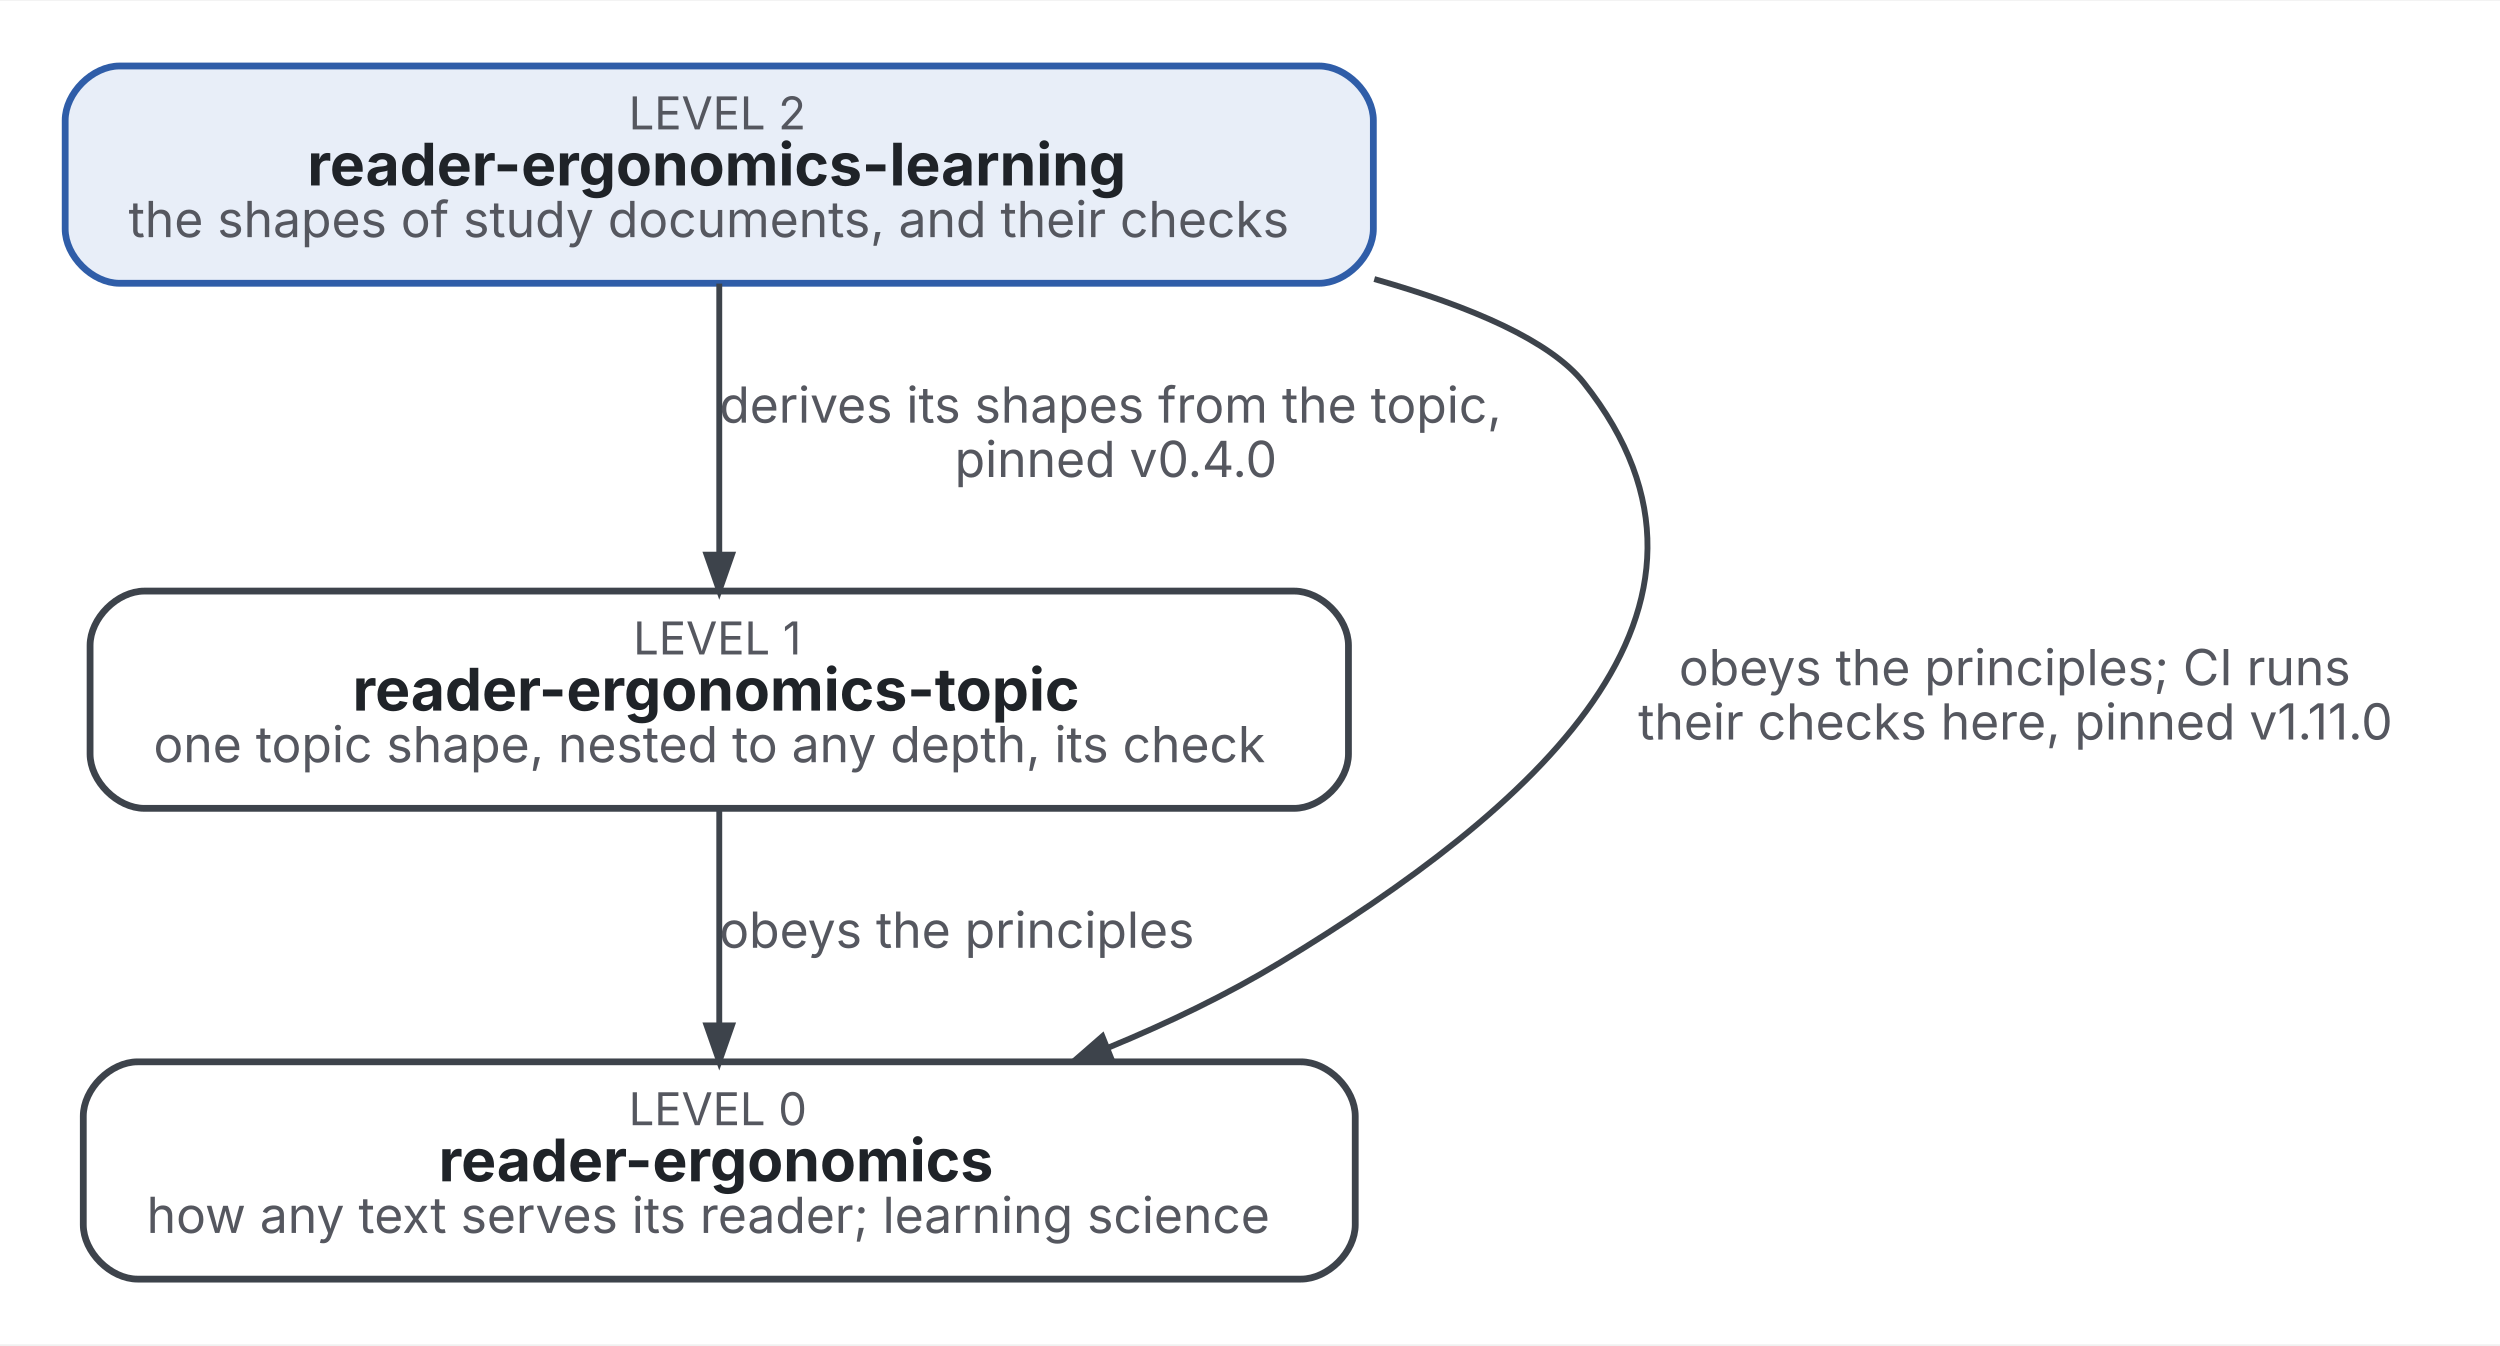
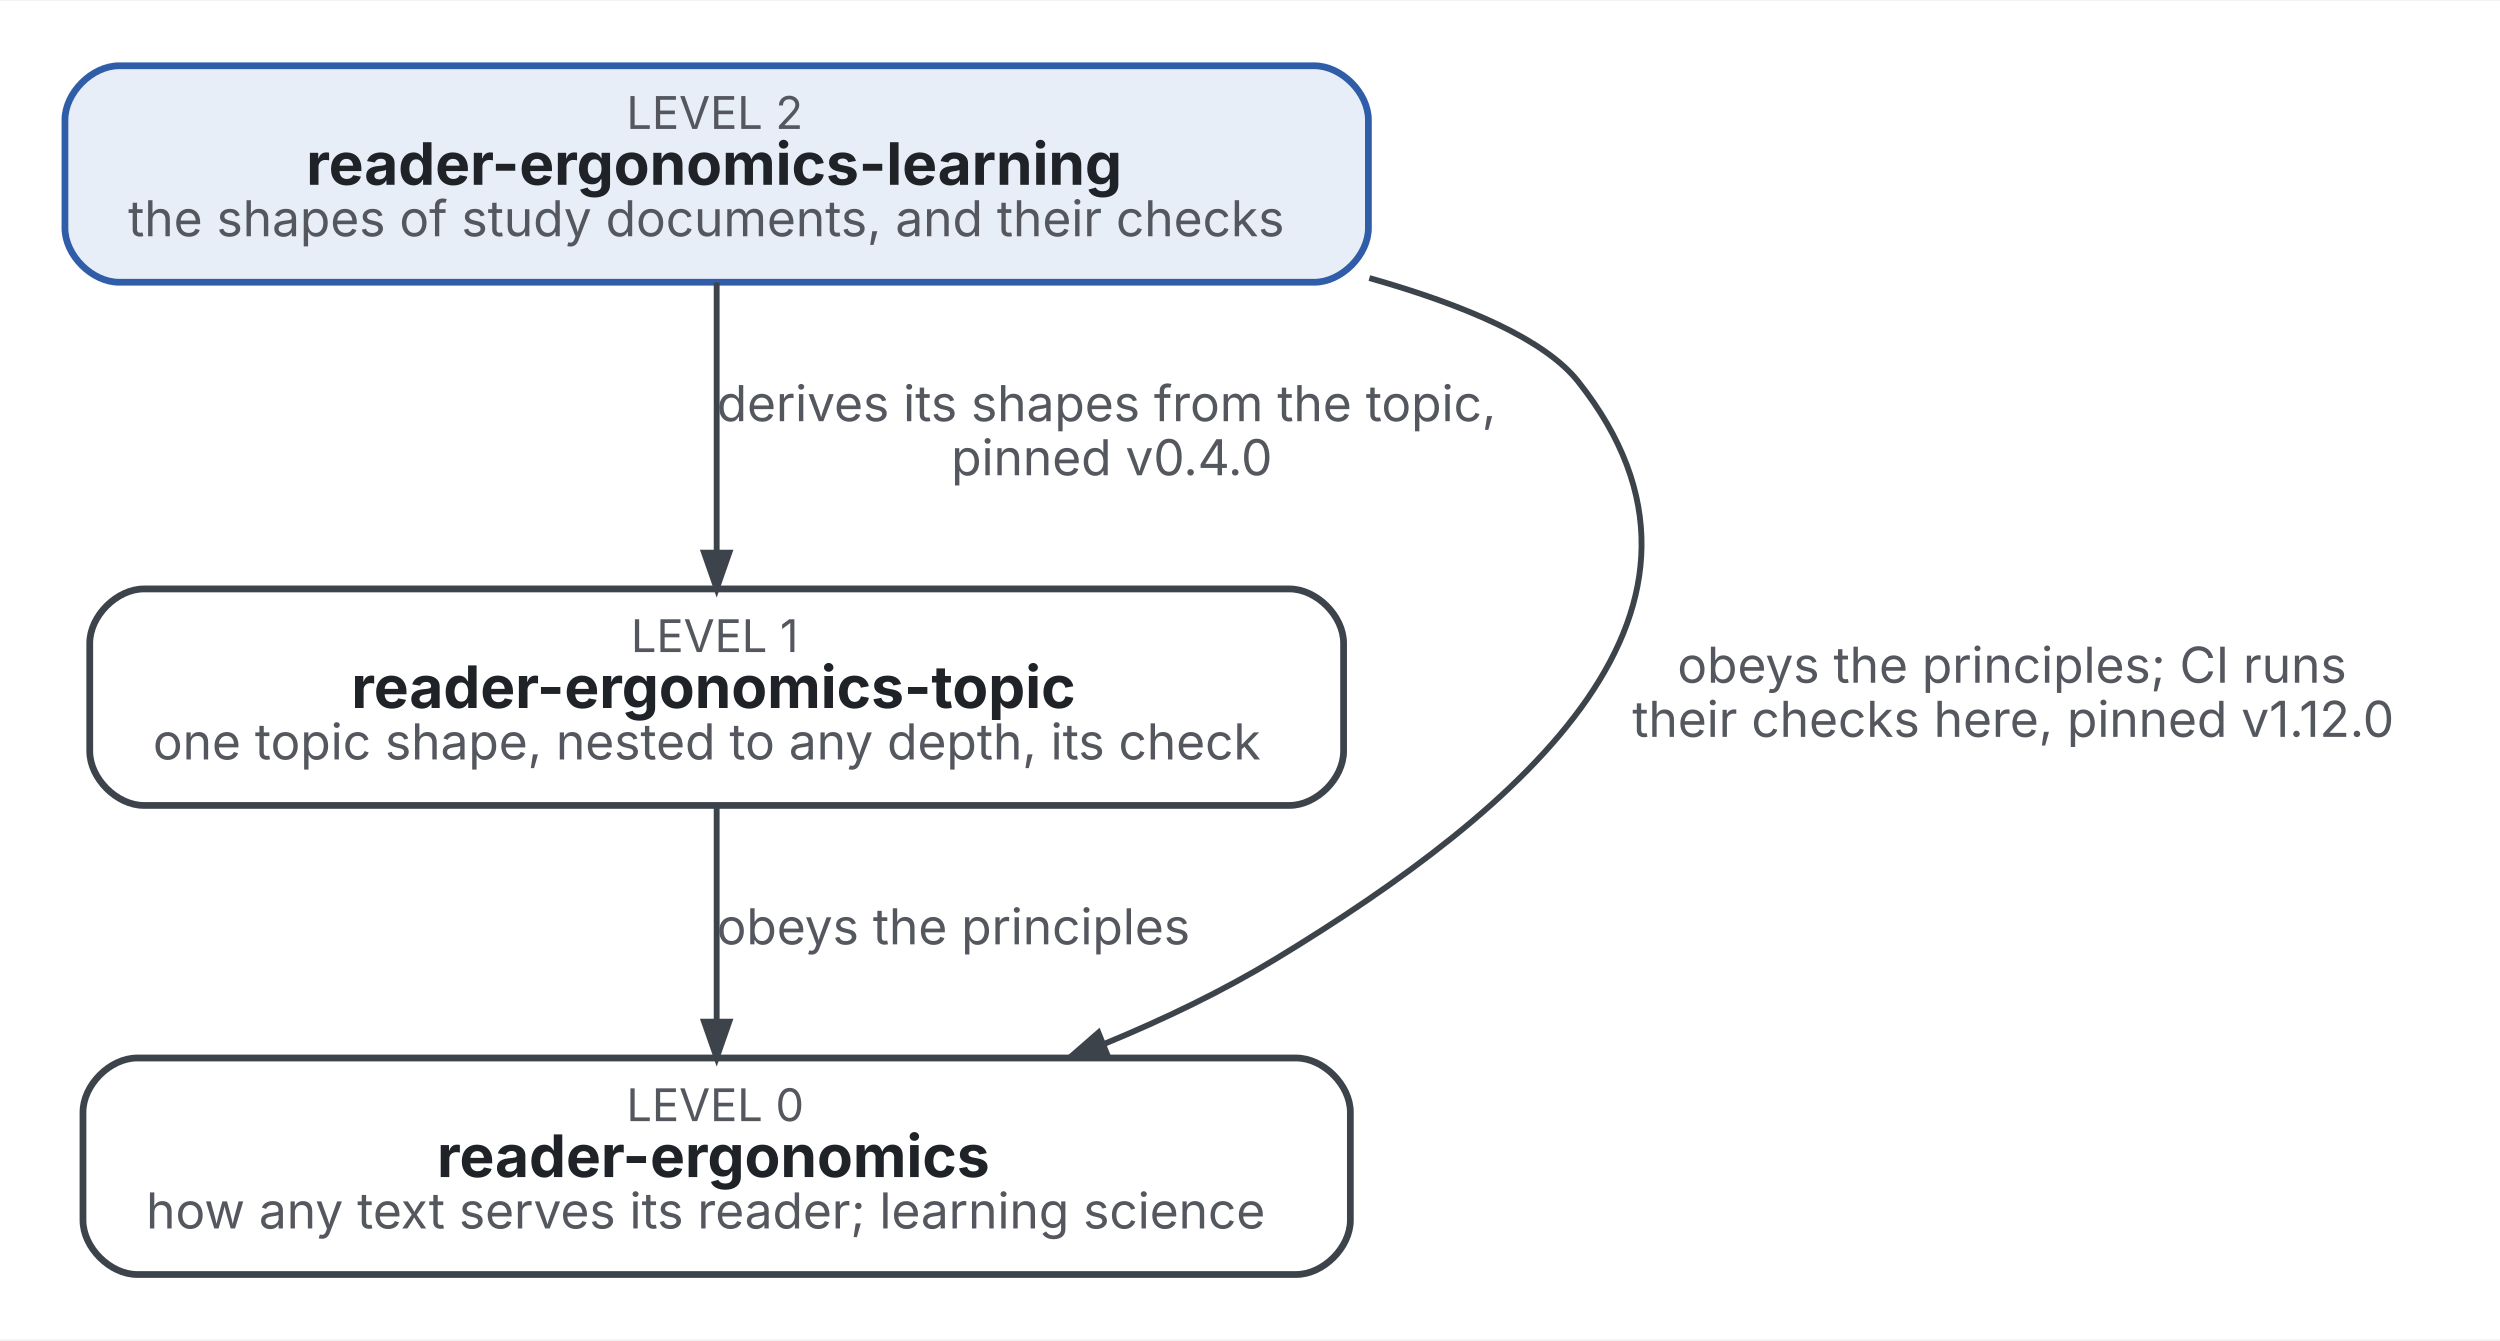
- <svg xmlns="http://www.w3.org/2000/svg" width="552pt" height="297pt" viewBox="0.00 0.00 552.30 296.80">
+ <svg xmlns="http://www.w3.org/2000/svg" width="554pt" height="297pt" viewBox="0.00 0.00 554.30 296.80">
  <g id="graph0" class="graph" transform="scale(1 1) rotate(0) translate(14.4 282.4)">
-     <polygon fill="white" stroke="transparent" points="-14.4,14.4 -14.4,-282.4 537.9,-282.4 537.9,14.4 -14.4,14.4" />
+     <polygon fill="white" stroke="transparent" points="-14.4,14.4 -14.4,-282.4 539.9,-282.4 539.9,14.4 -14.4,14.4" />
    <g id="node1" class="node">
      <path fill="#e8eef8" stroke="#2f5da8" stroke-width="1.5" d="M277,-268C277,-268 12,-268 12,-268 6,-268 0,-262 0,-256 0,-256 0,-232 0,-232 0,-226 6,-220 12,-220 12,-220 277,-220 277,-220 283,-220 289,-226 289,-232 289,-232 289,-256 289,-256 289,-262 283,-268 277,-268" />
      <text text-anchor="start" x="124.5" y="-254" font-family="Inter" font-size="10.00" fill="#55575f">LEVEL 2</text>
      <text text-anchor="start" x="53.5" y="-241.6" font-family="Inter" font-weight="bold" font-size="13.00" fill="#1f2328">reader-ergonomics-learning</text>
      <text text-anchor="start" x="14" y="-230.2" font-family="Inter" font-size="11.00" fill="#55575f">the shapes of study documents, and their checks</text>
    </g>
    <g id="node2" class="node">
      <path fill="#ffffff" stroke="#3d434b" stroke-width="1.5" d="M271.5,-152C271.5,-152 17.5,-152 17.5,-152 11.5,-152 5.5,-146 5.5,-140 5.5,-140 5.5,-116 5.5,-116 5.5,-110 11.5,-104 17.5,-104 17.5,-104 271.5,-104 271.5,-104 277.5,-104 283.5,-110 283.5,-116 283.5,-116 283.5,-140 283.5,-140 283.5,-146 277.5,-152 271.5,-152" />
      <text text-anchor="start" x="125.5" y="-138" font-family="Inter" font-size="10.00" fill="#55575f">LEVEL 1</text>
      <text text-anchor="start" x="63.5" y="-125.6" font-family="Inter" font-weight="bold" font-size="13.00" fill="#1f2328">reader-ergonomics-topic</text>
      <text text-anchor="start" x="19.5" y="-114.2" font-family="Inter" font-size="11.00" fill="#55575f">one topic shape, nested to any depth, its check</text>
    </g>
    <g id="edge1" class="edge">
      <path fill="none" stroke="#3d434b" stroke-width="1.3" d="M144.5,-219.93C144.5,-202.7 144.5,-178.97 144.5,-160.07" />
      <polygon fill="#3d434b" stroke="#3d434b" stroke-width="1.3" points="147.3,-160.04 144.5,-152.04 141.7,-160.04 147.3,-160.04" />
      <text text-anchor="start" x="144.5" y="-189.2" font-family="Inter" font-size="11.00" fill="#55575f">  derives its shapes from the topic,</text>
      <text text-anchor="start" x="196.5" y="-177.2" font-family="Inter" font-size="11.00" fill="#55575f">  pinned v0.4.0</text>
    </g>
    <g id="node3" class="node">
      <path fill="#ffffff" stroke="#3d434b" stroke-width="1.5" d="M273,-48C273,-48 16,-48 16,-48 10,-48 4,-42 4,-36 4,-36 4,-12 4,-12 4,-6 10,0 16,0 16,0 273,0 273,0 279,0 285,-6 285,-12 285,-12 285,-36 285,-36 285,-42 279,-48 273,-48" />
      <text text-anchor="start" x="124.5" y="-34" font-family="Inter" font-size="10.00" fill="#55575f">LEVEL 0</text>
      <text text-anchor="start" x="82.5" y="-21.6" font-family="Inter" font-weight="bold" font-size="13.00" fill="#1f2328">reader-ergonomics</text>
      <text text-anchor="start" x="18" y="-10.2" font-family="Inter" font-size="11.00" fill="#55575f">how any text serves its reader; learning science</text>
    </g>
    <g id="edge3" class="edge">
      <path fill="none" stroke="#3d434b" stroke-width="1.3" d="M289.21,-220.93C310.72,-214.84 328.15,-207.28 335.5,-198 375.36,-147.66 323.39,-103.32 268.5,-70 256.72,-62.85 243.62,-56.57 230.48,-51.15" />
      <polygon fill="#3d434b" stroke="#3d434b" stroke-width="1.3" points="231.22,-48.43 222.75,-48.06 229.14,-53.63 231.22,-48.43" />
-       <text text-anchor="start" x="356.5" y="-131.2" font-family="Inter" font-size="11.00" fill="#55575f">  obeys the principles; CI runs</text>
-       <text text-anchor="start" x="347.5" y="-119.2" font-family="Inter" font-size="11.00" fill="#55575f">  their checks here, pinned v1.11.0</text>
+       <text text-anchor="start" x="357.5" y="-131.2" font-family="Inter" font-size="11.00" fill="#55575f">  obeys the principles; CI runs</text>
+       <text text-anchor="start" x="347.5" y="-119.2" font-family="Inter" font-size="11.00" fill="#55575f">  their checks here, pinned v1.12.0</text>
    </g>
    <g id="edge2" class="edge">
      <path fill="none" stroke="#3d434b" stroke-width="1.3" d="M144.5,-103.85C144.5,-89.77 144.5,-71.6 144.5,-56.25" />
      <polygon fill="#3d434b" stroke="#3d434b" stroke-width="1.3" points="147.3,-56.05 144.5,-48.05 141.7,-56.05 147.3,-56.05" />
      <text text-anchor="start" x="144.5" y="-73.2" font-family="Inter" font-size="11.00" fill="#55575f">  obeys the principles</text>
    </g>
  </g>
</svg>
